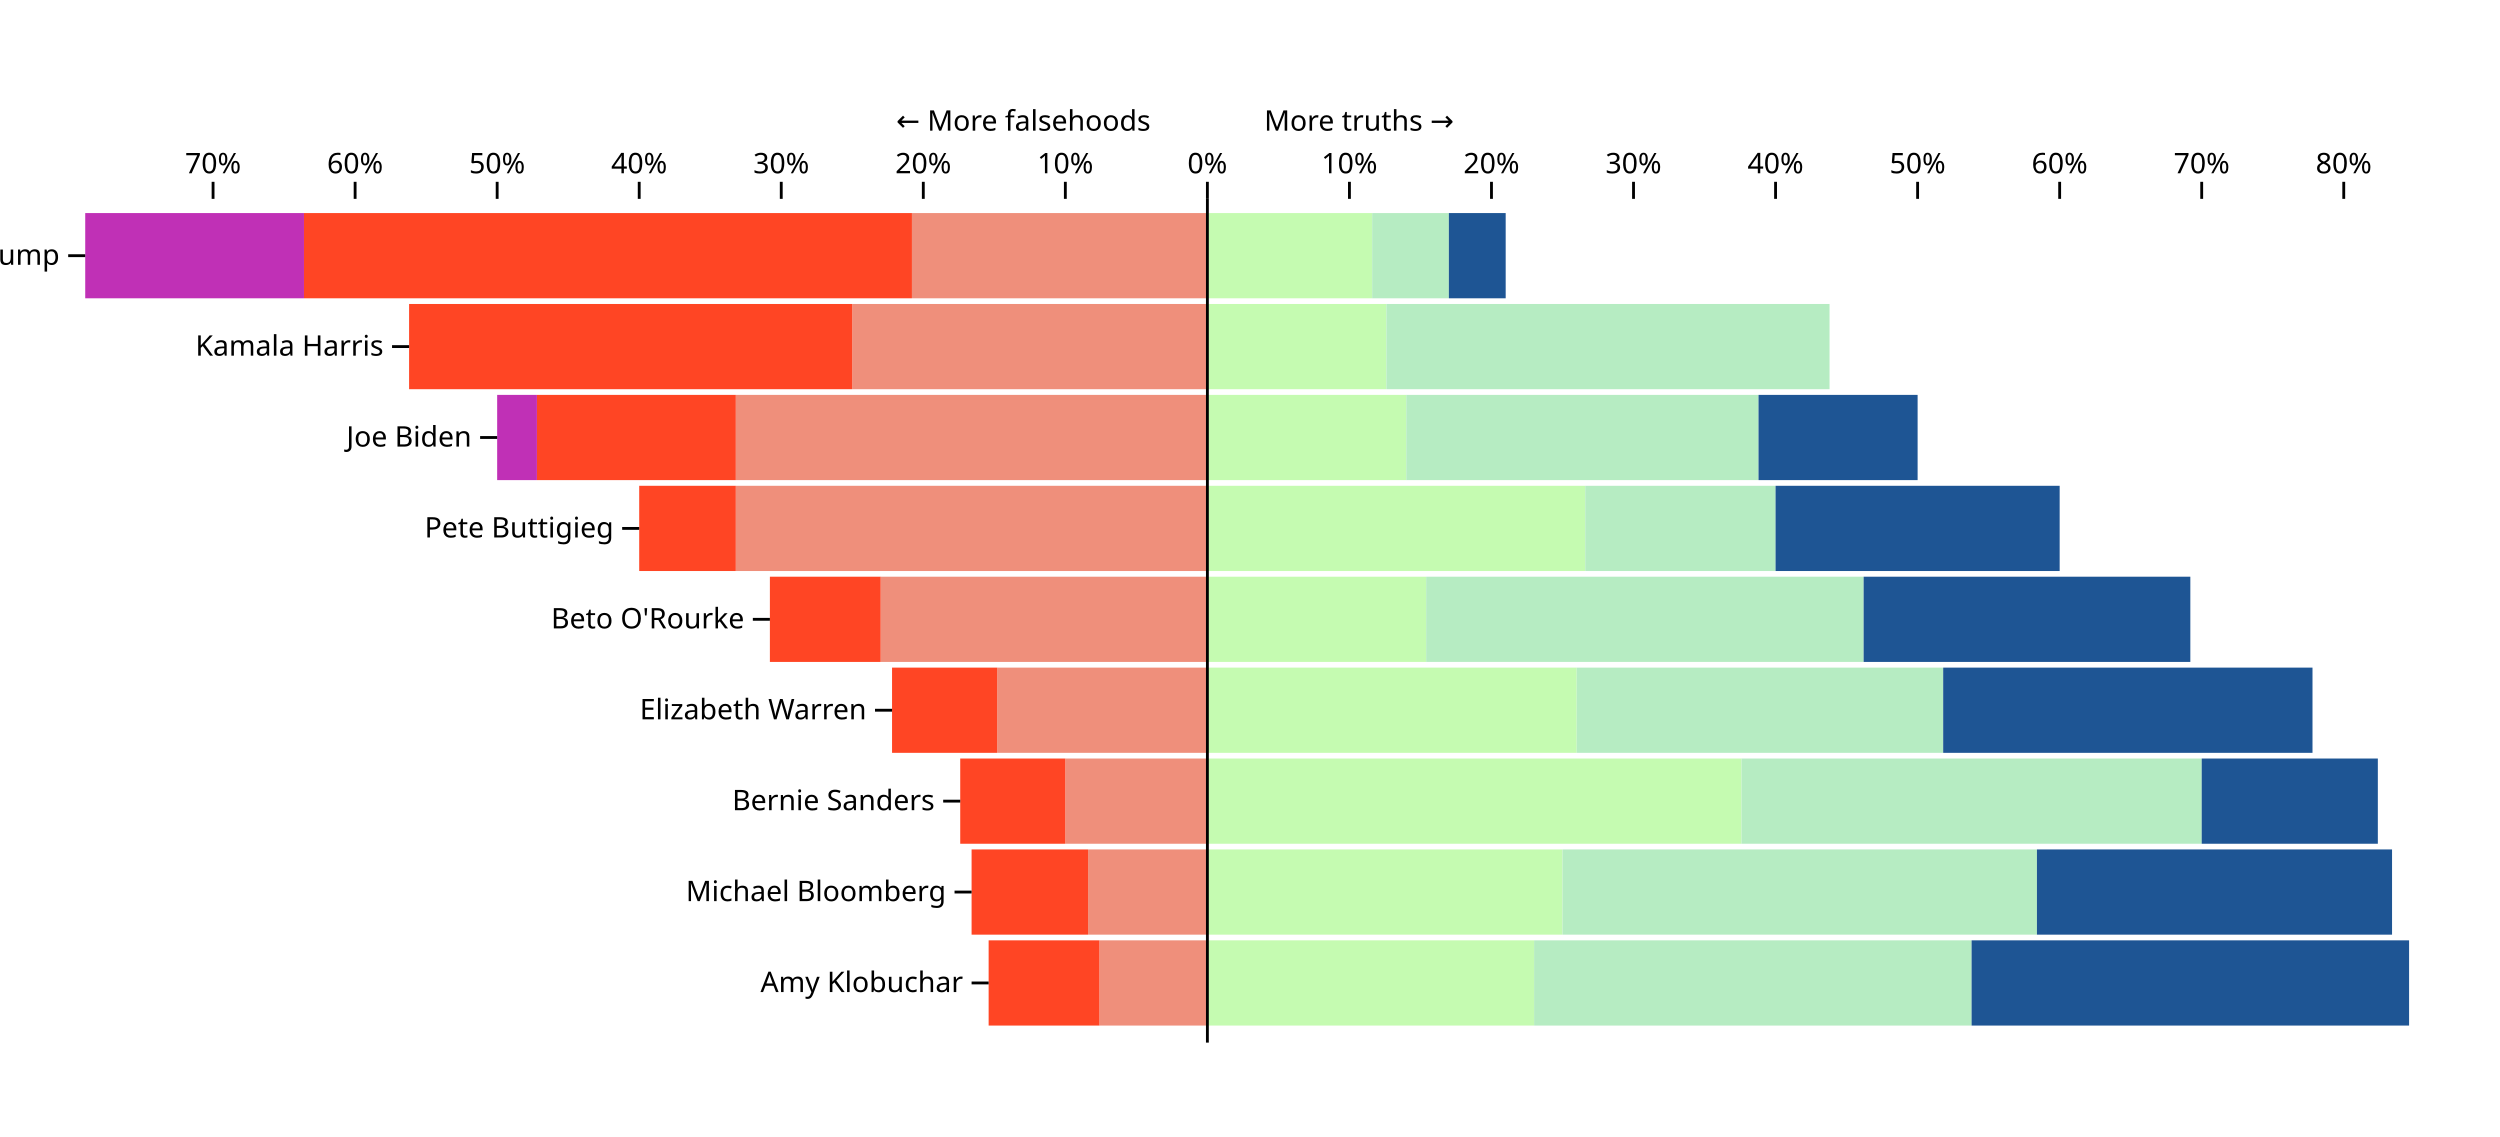
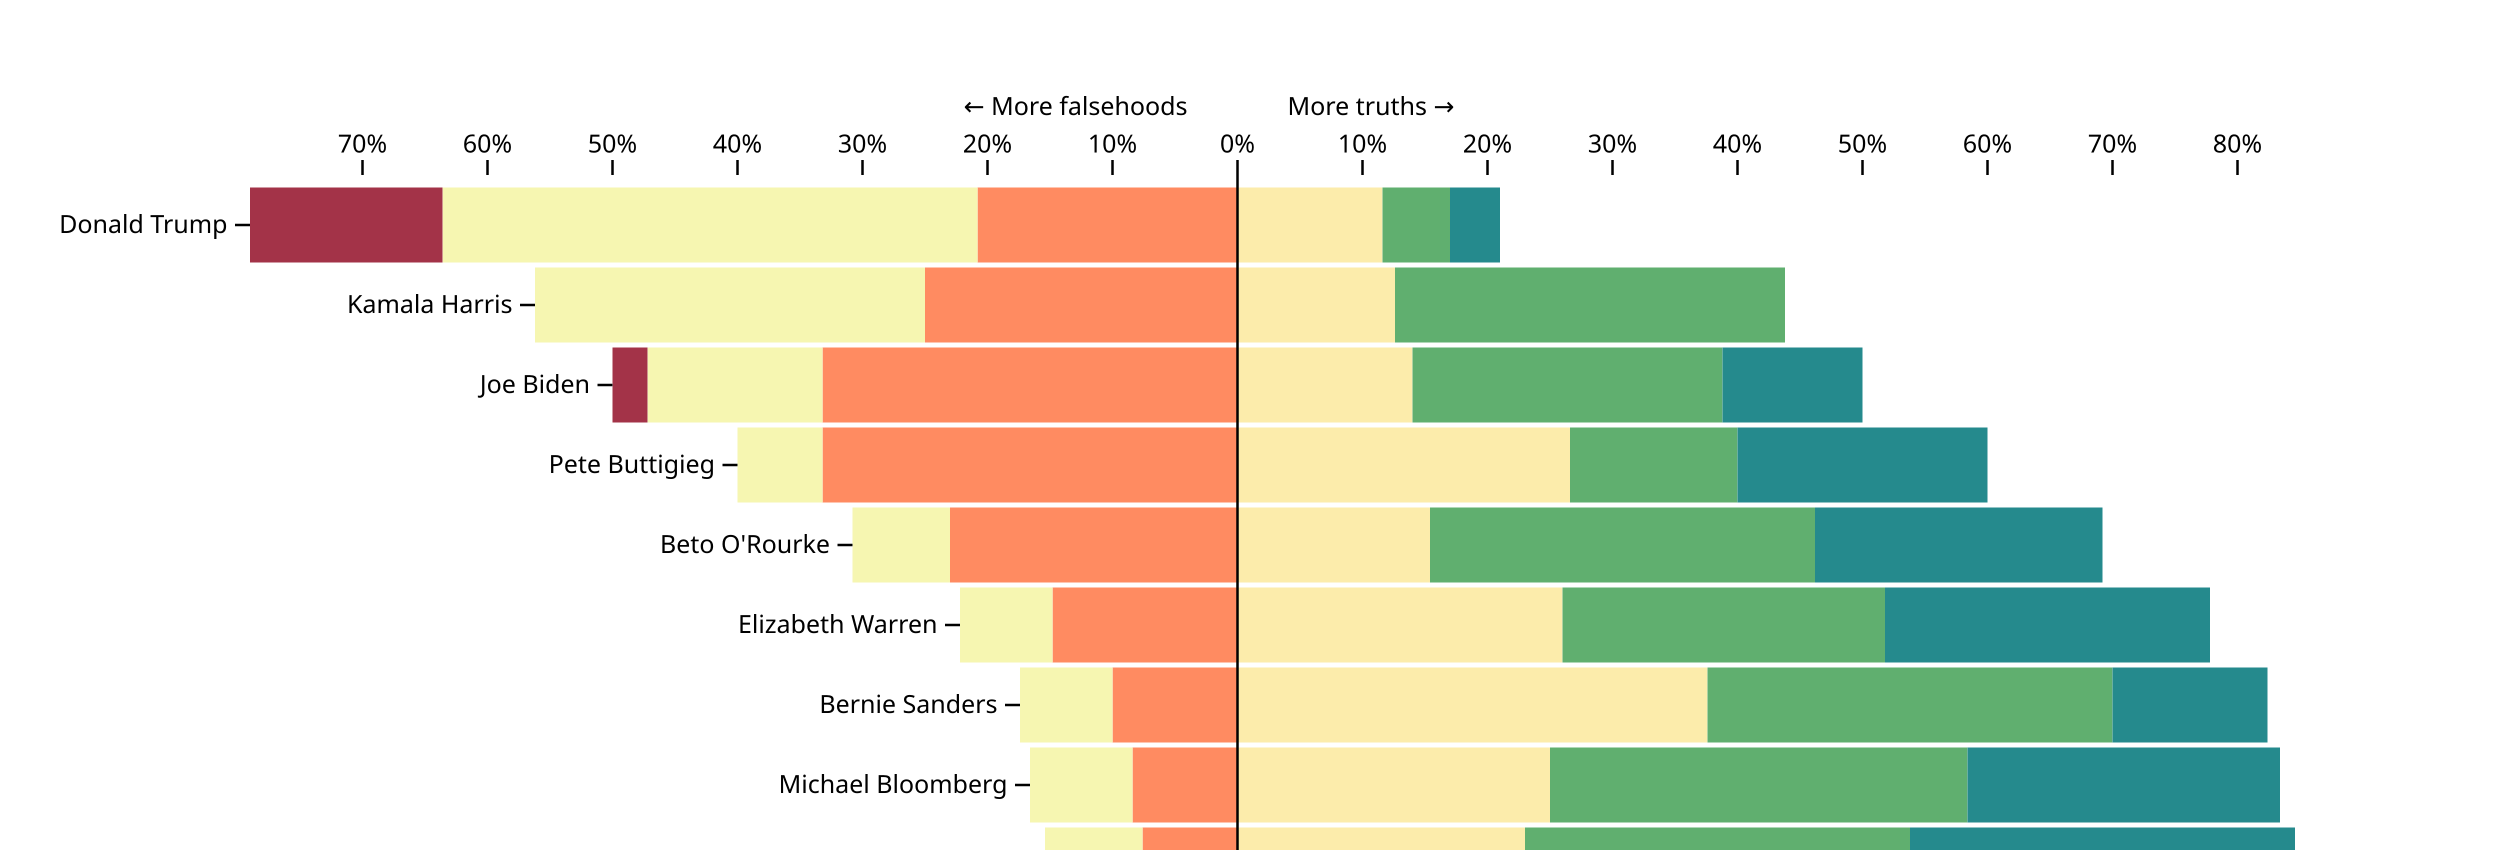
- <svg xmlns="http://www.w3.org/2000/svg" width="900" height="auto" viewBox="50,-30,880,400" max-width="100%" font="10px sans-serif">
+ <svg xmlns="http://www.w3.org/2000/svg" width="900" height="340" viewBox="-20,-30,1000,340" style="max-width: 100%; height: auto; font: 10px sans-serif;" id="svg">
  <g>
-     <g fill="hsl(10, 78%, 71%)">
+     <g fill="hsl(16, 100%, 69%)">
      <rect x="371" y="45" width="104" height="30">
        </rect>
      <rect x="425" y="237" width="50" height="30">
        </rect>
      <rect x="309" y="109" width="166" height="30">
        </rect>
      <rect x="401" y="205" width="74" height="30">
        </rect>
      <rect x="350" y="77" width="125" height="30">
        </rect>
      <rect x="309" y="141" width="166" height="30">
        </rect>
      <rect x="437" y="301" width="38" height="30">
        </rect>
      <rect x="360" y="173" width="115" height="30">
        </rect>
      <rect x="433" y="269" width="42" height="30">
        </rect>
    </g>
-     <g fill="hsl(9, 100%, 57%)">
+     <g fill="hsl(60, 79%, 83%)">
      <rect x="157" y="45" width="214" height="30">
        </rect>
      <rect x="388" y="237" width="37" height="30">
        </rect>
      <rect x="239" y="109" width="70" height="30">
        </rect>
      <rect x="364" y="205" width="37" height="30">
        </rect>
      <rect x="194" y="77" width="156" height="30">
        </rect>
      <rect x="275" y="141" width="34" height="30">
        </rect>
      <rect x="398" y="301" width="39" height="30">
        </rect>
      <rect x="321" y="173" width="39" height="30">
        </rect>
      <rect x="392" y="269" width="41" height="30">
        </rect>
    </g>
-     <g fill="hsl(304, 60%, 47%)">
+     <g fill="hsl(349, 52%, 42%)">
      <rect x="80" y="45" width="77" height="30">
        </rect>
      <rect x="475" y="237" width="0" height="30">
        </rect>
      <rect x="225" y="109" width="14" height="30">
        </rect>
      <rect x="475" y="205" width="0" height="30">
        </rect>
      <rect x="475" y="77" width="0" height="30">
        </rect>
      <rect x="475" y="141" width="0" height="30">
        </rect>
      <rect x="475" y="301" width="0" height="30">
        </rect>
      <rect x="475" y="173" width="0" height="30">
        </rect>
      <rect x="475" y="269" width="0" height="30">
        </rect>
    </g>
-     <g fill="hsl(104, 90%, 84%)">
+     <g fill="hsl(48, 94%, 83%)">
      <rect x="475" y="45" width="58" height="30">
        </rect>
      <rect x="475" y="237" width="188" height="30">
        </rect>
      <rect x="475" y="109" width="70" height="30">
        </rect>
      <rect x="475" y="205" width="130" height="30">
        </rect>
      <rect x="475" y="77" width="63" height="30">
        </rect>
      <rect x="475" y="141" width="133" height="30">
        </rect>
      <rect x="475" y="301" width="115" height="30">
        </rect>
      <rect x="475" y="173" width="77" height="30">
        </rect>
      <rect x="475" y="269" width="125" height="30">
        </rect>
    </g>
-     <g fill="hsl(133, 59%, 82%)">
+     <g fill="hsl(132, 33%, 53%)">
      <rect x="533" y="45" width="27" height="30">
        </rect>
      <rect x="663" y="237" width="162" height="30">
        </rect>
      <rect x="545" y="109" width="124" height="30">
        </rect>
      <rect x="605" y="205" width="129" height="30">
        </rect>
      <rect x="538" y="77" width="156" height="30">
        </rect>
      <rect x="608" y="141" width="67" height="30">
        </rect>
      <rect x="590" y="301" width="154" height="30">
        </rect>
      <rect x="552" y="173" width="154" height="30">
        </rect>
      <rect x="600" y="269" width="167" height="30">
        </rect>
    </g>
-     <g fill="hsl(212, 66%, 35%)">
+     <g fill="hsl(182, 58%, 35%)">
      <rect x="560" y="45" width="20" height="30">
        </rect>
      <rect x="825" y="237" width="62" height="30">
        </rect>
      <rect x="669" y="109" width="56" height="30">
        </rect>
      <rect x="734" y="205" width="130" height="30">
        </rect>
      <rect x="475" y="77" width="0" height="30">
        </rect>
      <rect x="675" y="141" width="100" height="30">
        </rect>
      <rect x="744" y="301" width="154" height="30">
        </rect>
      <rect x="706" y="173" width="115" height="30">
        </rect>
      <rect x="767" y="269" width="125" height="30">
        </rect>
    </g>
  </g>
  <g transform="translate(0,40)" font-size="10" font-family="sans-serif" text-anchor="middle" fill="none">
    <g transform="translate(125,0)" opacity="1">
      <line y2="-6" stroke="currentColor" />
      <text y="-9" dy="0em" fill="currentColor">70%</text>
    </g>
    <g transform="translate(175,0)" opacity="1">
      <line y2="-6" stroke="currentColor" />
      <text y="-9" dy="0em" fill="currentColor">60%</text>
    </g>
    <g transform="translate(225,0)" opacity="1">
      <line y2="-6" stroke="currentColor" />
      <text y="-9" dy="0em" fill="currentColor">50%</text>
    </g>
    <g transform="translate(275,0)" opacity="1">
      <line y2="-6" stroke="currentColor" />
      <text y="-9" dy="0em" fill="currentColor">40%</text>
    </g>
    <g transform="translate(325,0)" opacity="1">
      <line y2="-6" stroke="currentColor" />
      <text y="-9" dy="0em" fill="currentColor">30%</text>
    </g>
    <g transform="translate(375,0)" opacity="1">
      <line y2="-6" stroke="currentColor" />
      <text y="-9" dy="0em" fill="currentColor">20%</text>
    </g>
    <g transform="translate(425,0)" opacity="1">
      <line y2="-6" stroke="currentColor" />
      <text y="-9" dy="0em" fill="currentColor">10%</text>
    </g>
    <g transform="translate(475,0)" opacity="1">
      <line y2="-6" stroke="currentColor" />
      <text y="-9" dy="0em" fill="currentColor">0%</text>
    </g>
    <g transform="translate(525,0)" opacity="1">
      <line y2="-6" stroke="currentColor" />
      <text y="-9" dy="0em" fill="currentColor">10%</text>
    </g>
    <g transform="translate(575,0)" opacity="1">
      <line y2="-6" stroke="currentColor" />
      <text y="-9" dy="0em" fill="currentColor">20%</text>
    </g>
    <g transform="translate(625,0)" opacity="1">
      <line y2="-6" stroke="currentColor" />
      <text y="-9" dy="0em" fill="currentColor">30%</text>
    </g>
    <g transform="translate(675,0)" opacity="1">
      <line y2="-6" stroke="currentColor" />
      <text y="-9" dy="0em" fill="currentColor">40%</text>
    </g>
    <g transform="translate(725,0)" opacity="1">
      <line y2="-6" stroke="currentColor" />
      <text y="-9" dy="0em" fill="currentColor">50%</text>
    </g>
    <g transform="translate(775,0)" opacity="1">
      <line y2="-6" stroke="currentColor" />
      <text y="-9" dy="0em" fill="currentColor">60%</text>
    </g>
    <g transform="translate(825,0)" opacity="1">
      <line y2="-6" stroke="currentColor" />
      <text y="-9" dy="0em" fill="currentColor">70%</text>
    </g>
    <g transform="translate(875,0)" opacity="1">
      <line y2="-6" stroke="currentColor" />
      <text y="-9" dy="0em" fill="currentColor">80%</text>
    </g>
    <text x="495" y="-24" text-anchor="start" fill="currentColor">More truths →</text>
    <text x="455" y="-24" text-anchor="end" fill="currentColor">← More falsehoods</text>
  </g>
  <g font-size="10" font-family="sans-serif" text-anchor="end" fill="none">
    <path d="M0,40V337" transform="translate(475,0)" stroke="currentColor" />
    <g transform="translate(80,60)" opacity="1">
      <line x2="-6" stroke="currentColor" />
      <text x="-9" dy="0.32em" fill="currentColor">Donald Trump</text>
    </g>
    <g transform="translate(194,92)" opacity="1">
      <line x2="-6" stroke="currentColor" />
      <text x="-9" dy="0.32em" fill="currentColor">Kamala Harris</text>
    </g>
    <g transform="translate(225,124)" opacity="1">
      <line x2="-6" stroke="currentColor" />
      <text x="-9" dy="0.32em" fill="currentColor">Joe Biden</text>
    </g>
    <g transform="translate(275,156)" opacity="1">
      <line x2="-6" stroke="currentColor" />
      <text x="-9" dy="0.32em" fill="currentColor">Pete Buttigieg</text>
    </g>
    <g transform="translate(321,188)" opacity="1">
      <line x2="-6" stroke="currentColor" />
      <text x="-9" dy="0.32em" fill="currentColor">Beto O'Rourke</text>
    </g>
    <g transform="translate(364,220)" opacity="1">
      <line x2="-6" stroke="currentColor" />
      <text x="-9" dy="0.32em" fill="currentColor">Elizabeth Warren</text>
    </g>
    <g transform="translate(388,252)" opacity="1">
      <line x2="-6" stroke="currentColor" />
      <text x="-9" dy="0.32em" fill="currentColor">Bernie Sanders</text>
    </g>
    <g transform="translate(392,284)" opacity="1">
      <line x2="-6" stroke="currentColor" />
      <text x="-9" dy="0.32em" fill="currentColor">Michael Bloomberg</text>
    </g>
    <g transform="translate(398,316)" opacity="1">
      <line x2="-6" stroke="currentColor" />
      <text x="-9" dy="0.32em" fill="currentColor">Amy Klobuchar</text>
    </g>
  </g>
  <g>
    <text transform="translate(0, 400)">
            This chart stacks negative categories to the left and positive categories to the right. Inspired by Robert
            Mann, the truthfulness of presidential candidates is assessed here by PolitiFact. For reasons to avoid this
            chart form, see Rost Aisch.
        </text>
  </g>
</svg>
